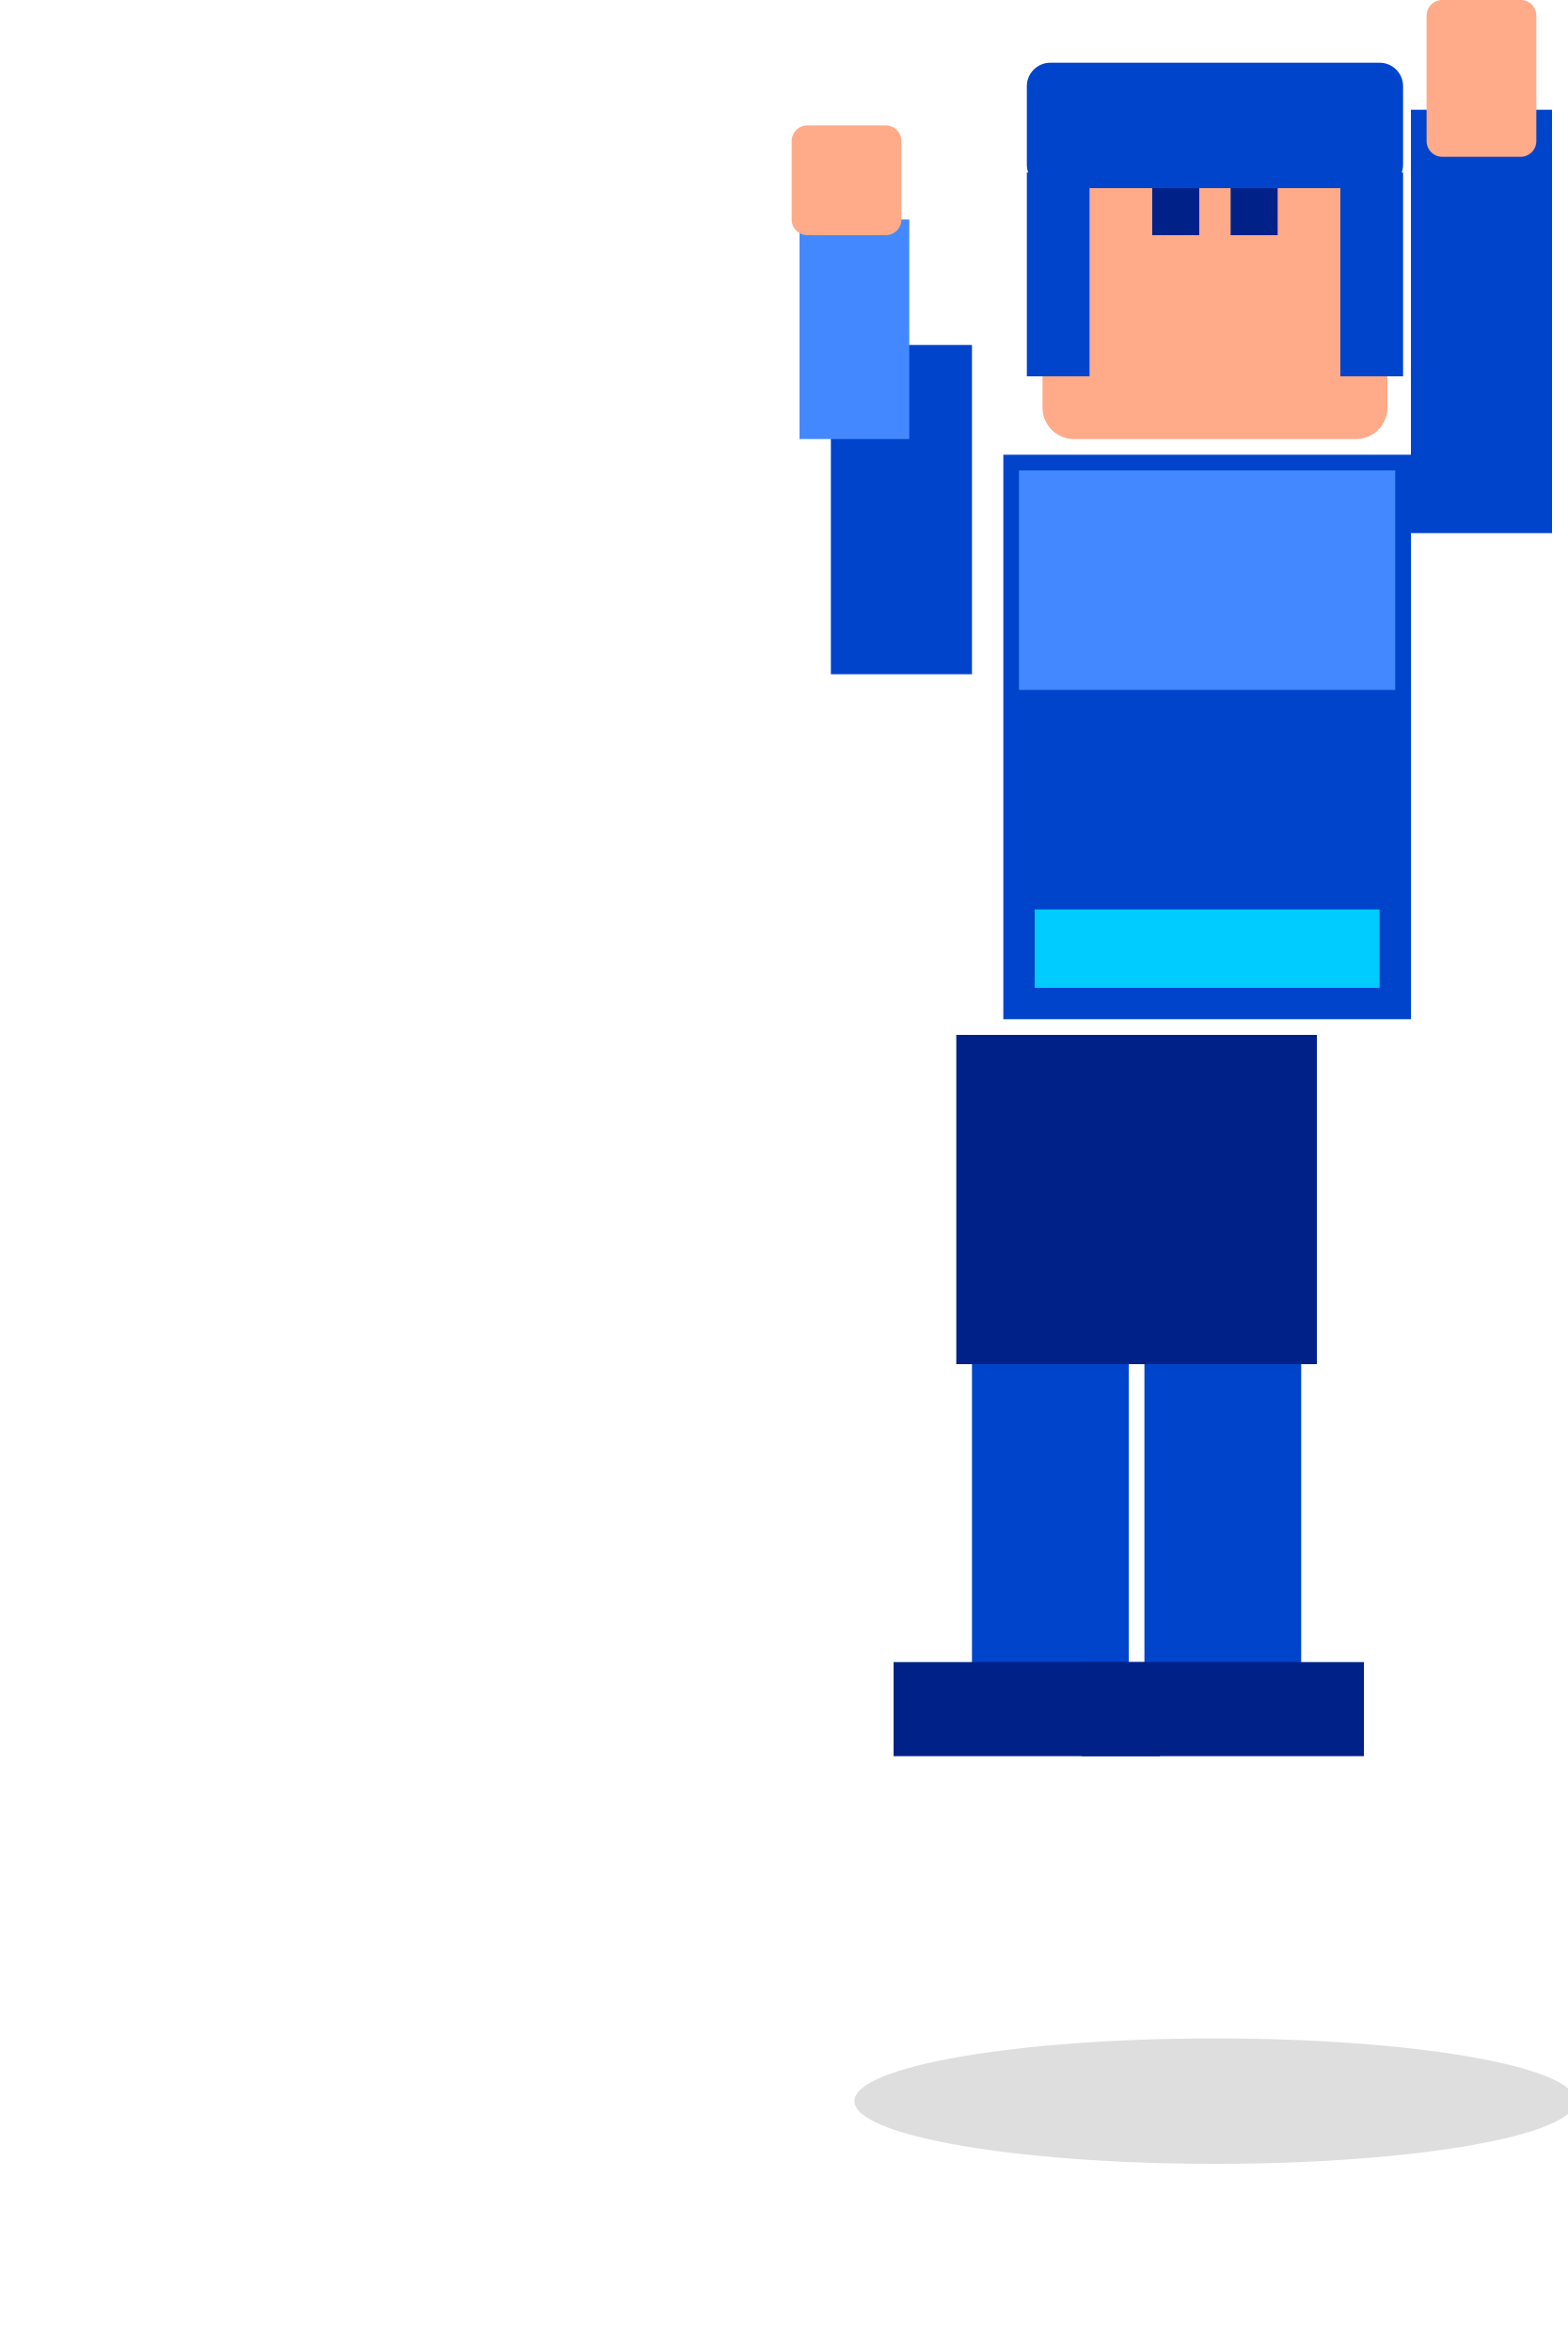
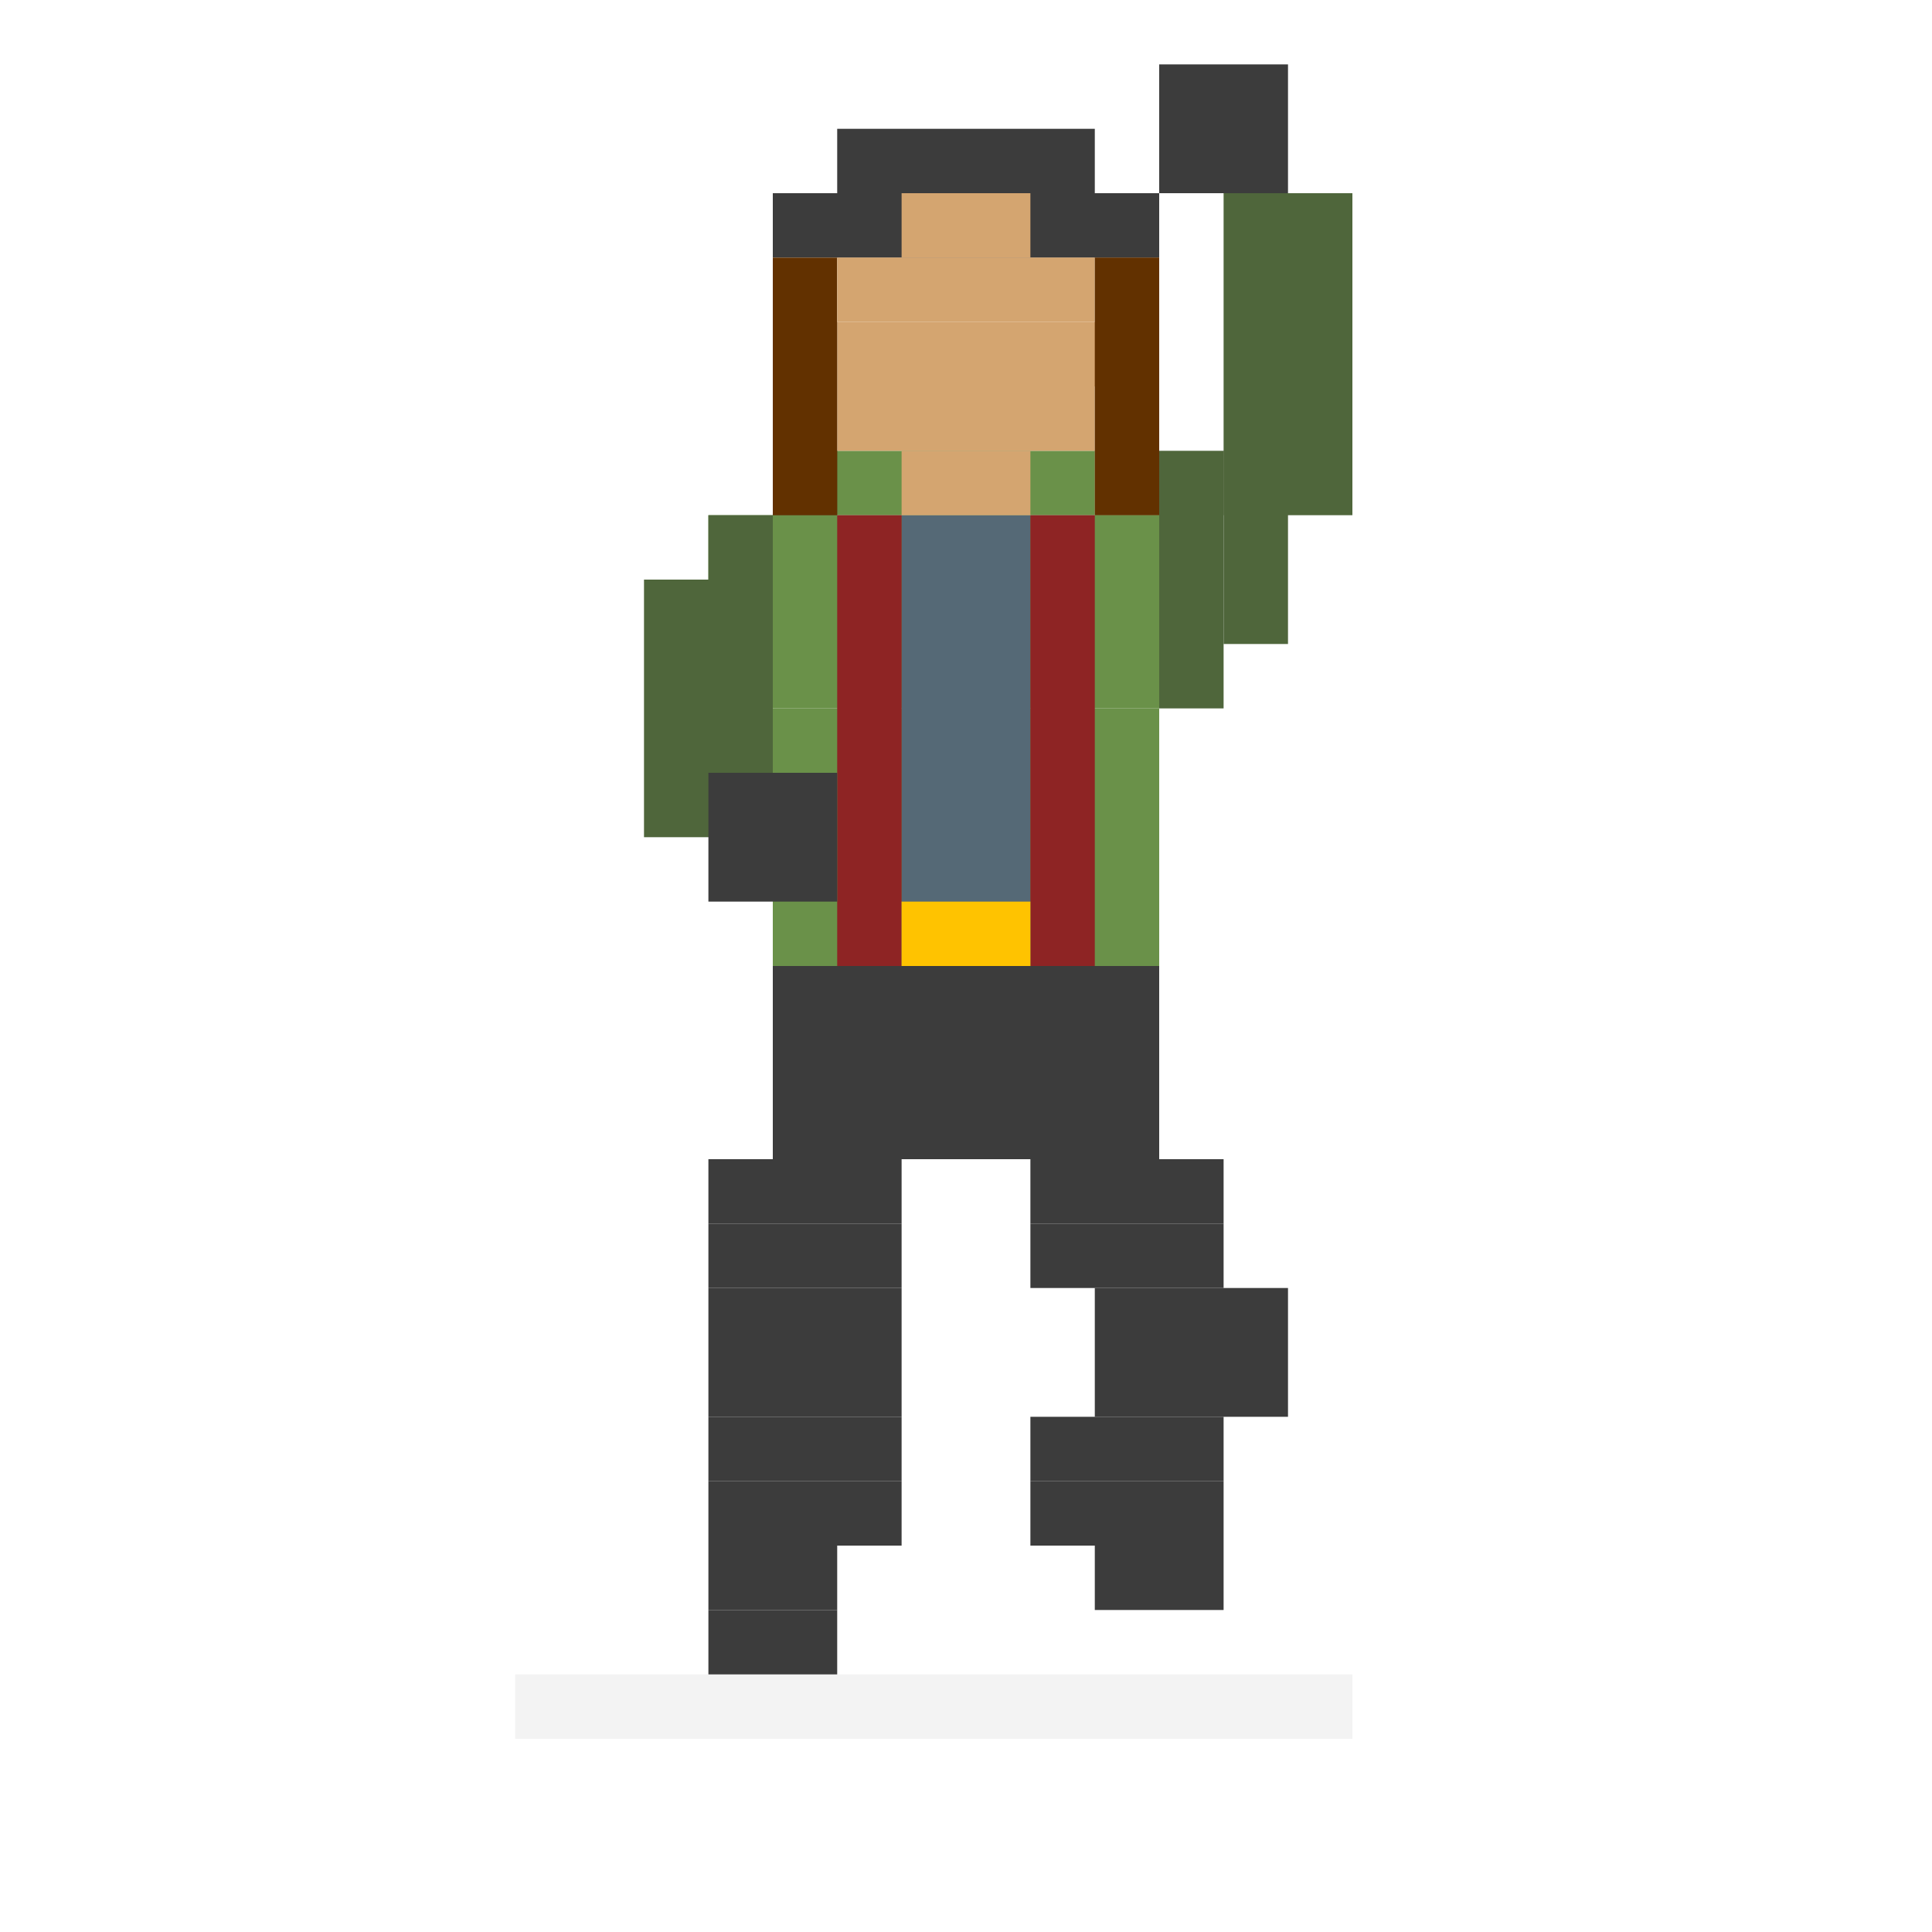
- <svg xmlns="http://www.w3.org/2000/svg" viewBox="0 0 200 300" width="200" height="300">
-   <g transform="translate(50,0)">
-     <ellipse cx="105" cy="268" rx="46" ry="8" fill="rgba(0,0,0,0.13)" />
-     <rect x="72" y="132" width="24" height="42" fill="#002288" />
-     <rect x="74" y="174" width="20" height="40" fill="#0044CC" />
-     <rect x="64" y="212" width="34" height="12" fill="#002288" />
-     <rect x="94" y="132" width="24" height="42" fill="#002288" />
-     <rect x="96" y="174" width="20" height="40" fill="#0044CC" />
-     <rect x="88" y="212" width="36" height="12" fill="#002288" />
-     <rect x="56" y="44" width="18" height="42" fill="#0044CC" />
-     <rect x="52" y="28" width="14" height="28" fill="#4488FF" />
-     <rect x="51" y="16" width="14" height="14" fill="#FFAA88" rx="2" />
-     <rect x="78" y="58" width="52" height="72" fill="#0044CC" />
-     <rect x="80" y="60" width="48" height="28" fill="#4488FF" />
-     <rect x="82" y="116" width="44" height="10" fill="#00CCFF" />
-     <rect x="130" y="14" width="18" height="54" fill="#0044CC" />
-     <rect x="132" y="0" width="14" height="20" fill="#FFAA88" rx="2" />
-     <rect x="83" y="14" width="44" height="42" fill="#FFAA88" rx="4" />
-     <rect x="81" y="8" width="48" height="16" fill="#0044CC" rx="3" />
-     <rect x="81" y="22" width="8" height="26" fill="#0044CC" />
-     <rect x="121" y="22" width="8" height="26" fill="#0044CC" />
-     <rect x="97" y="24" width="6" height="6" fill="#002288" />
-     <rect x="107" y="24" width="6" height="6" fill="#002288" />
-   </g>
+ <svg xmlns="http://www.w3.org/2000/svg" width="300" height="300" viewBox="0 0 300 300" fill="none">
+   <path d="M210 260H80V270H210V260Z" fill="black" fill-opacity="0.05" />
+   <path d="M150 50H130V60H150V50Z" fill="#D4A570" />
+   <path d="M140 30H130V40H140V30Z" fill="#623100" />
+   <path d="M150 30H140V40H150V30Z" fill="#623100" />
+   <path d="M160 30H150V40H160V30Z" fill="#623100" />
+   <path d="M180 30H170V40H180V30Z" fill="#623100" />
+   <path d="M170 30H160V40H170V30Z" fill="#623100" />
+   <path d="M200 70H190V100H200V70Z" fill="#4F663B" />
+   <path d="M190 70H180V110H190V70Z" fill="#4F663B" />
+   <path d="M210 30H190V80H210V30Z" fill="#4F663B" />
+   <path d="M200 10H180V30H200V10Z" fill="#3C3C3C" />
+   <path d="M180 80H110V110H180V80Z" fill="#6A9149" />
+   <path d="M170 80H120V70H170V80Z" fill="#6A9149" />
+   <path d="M180 110H120V150H180V110Z" fill="#6A9149" />
+   <path d="M160 80H140V150H160V80Z" fill="#556976" />
+   <path d="M130 80H140V150H130V80Z" fill="#8E2424" />
+   <path d="M160 80H170V150H160V80Z" fill="#8E2424" />
+   <path d="M190 190H160V200H190V190Z" fill="#3C3C3C" />
+   <path d="M190 190H160V180H190V190Z" fill="#3C3C3C" />
+   <path d="M180 150H120V180H180V150Z" fill="#3C3C3C" />
+   <path d="M160 150H140V140H160V150Z" fill="#FFC300" />
+   <path d="M140 180H110V190H140V180Z" fill="#3C3C3C" />
+   <path d="M140 190H110V200H140V190Z" fill="#3C3C3C" />
+   <path d="M140 200H110V210H140V200Z" fill="#3C3C3C" />
+   <path d="M140 210H110V220H140V210Z" fill="#3C3C3C" />
+   <path d="M140 220H110V230H140V220Z" fill="#3C3C3C" />
+   <path d="M140 230H110V240H140V230Z" fill="#3C3C3C" />
+   <path d="M200 200H170V210H200V200Z" fill="#3C3C3C" />
+   <path d="M200 210H170V220H200V210Z" fill="#3C3C3C" />
+   <path d="M190 220H160V230H190V220Z" fill="#3C3C3C" />
+   <path d="M190 230H160V240H190V230Z" fill="#3C3C3C" />
+   <path d="M190 240H170V250H190V240Z" fill="#3C3C3C" />
+   <path d="M130 240H110V250H130V240Z" fill="#3C3C3C" />
+   <path d="M130 250H110V260H130V250Z" fill="#3C3C3C" />
+   <path d="M120 90H100V130H120V90Z" fill="#4F663B" />
+   <path d="M120 90H110V80H120V90Z" fill="#4F663B" />
+   <path d="M130 70H120V80H130V70Z" fill="#4F663B" />
+   <path d="M130 120H110V140H130V120Z" fill="#3C3C3C" />
+   <path d="M170 60H130V70H170V60Z" fill="#D4A570" />
+   <path d="M160 70H140V80H160V70Z" fill="#D4A570" />
+   <path d="M180 30H120V40H180V30Z" fill="#3C3C3C" />
+   <path d="M170 20H130V30H170V20Z" fill="#3C3C3C" />
+   <path d="M130 40H120V80H130V40Z" fill="#623100" />
+   <path d="M170 40H130V50H170V40Z" fill="#D4A570" />
+   <path d="M160 40H140V30H160V40Z" fill="#D4A570" />
+   <path d="M180 50H150V60H180V50Z" fill="#D4A570" />
+   <rect x="170" y="70" width="10" height="10" fill="#6A9149" />
+   <path d="M180 40H170V80H180V40Z" fill="#623100" />
</svg>
